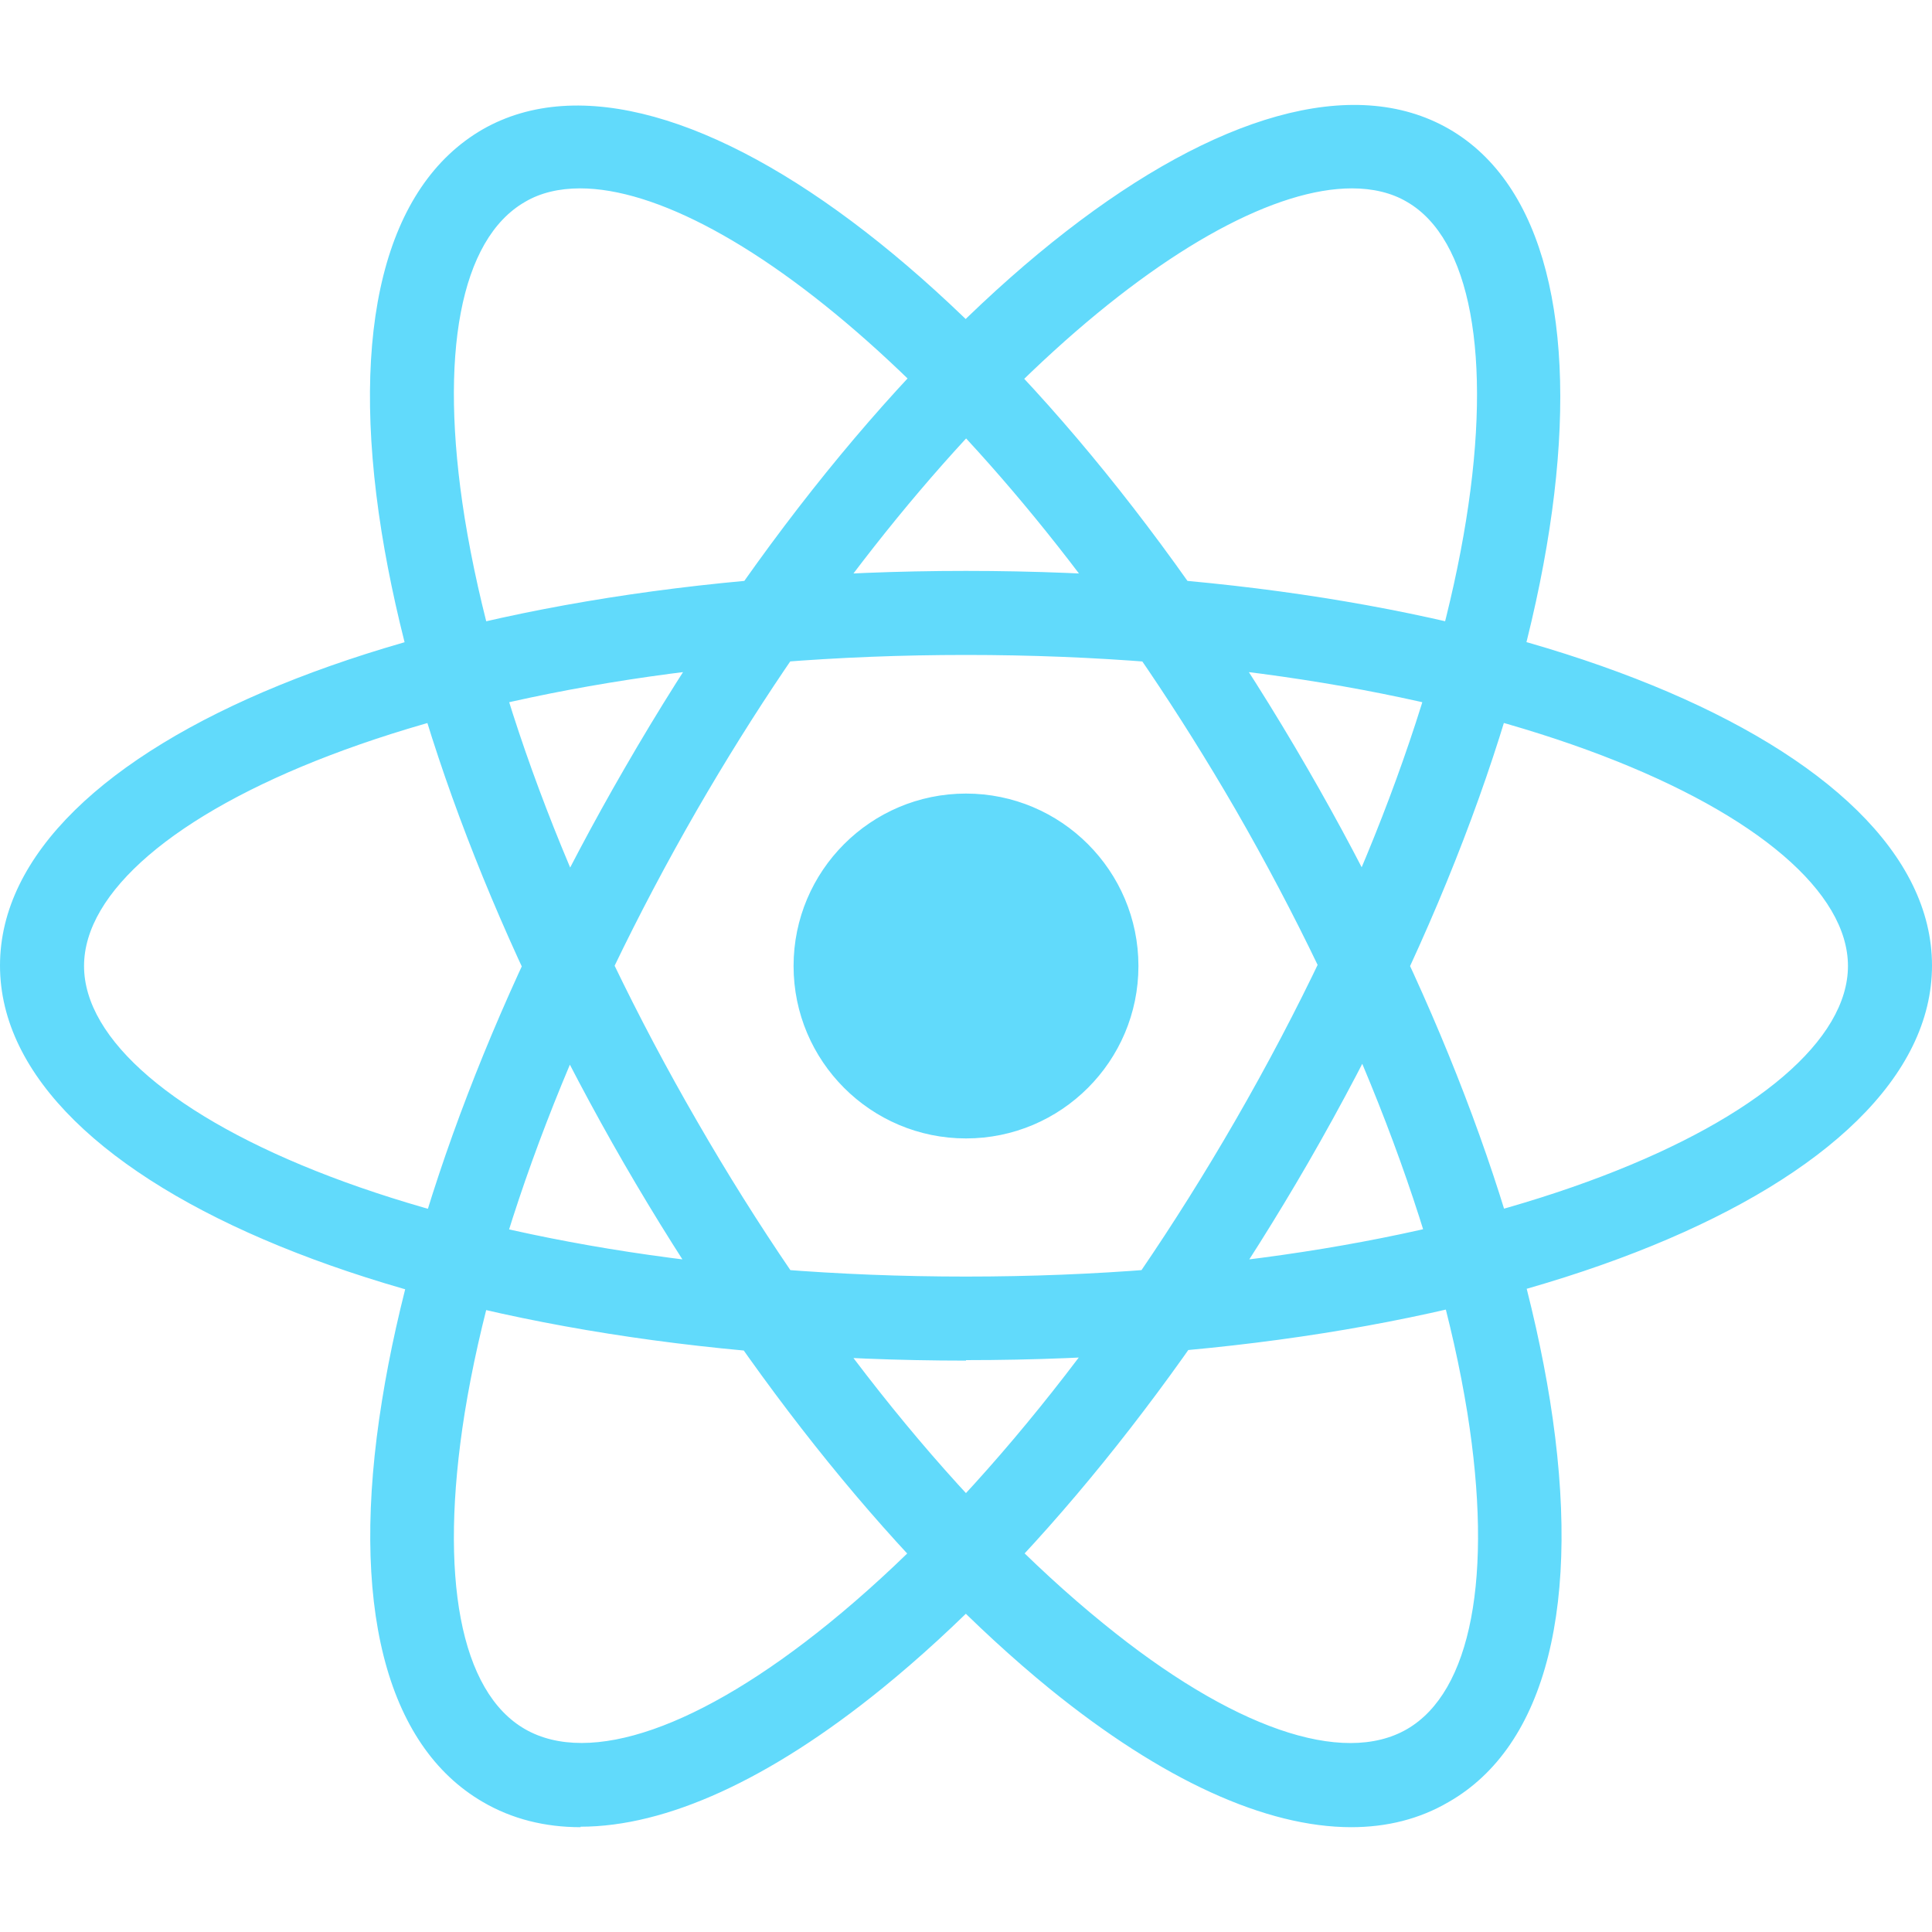
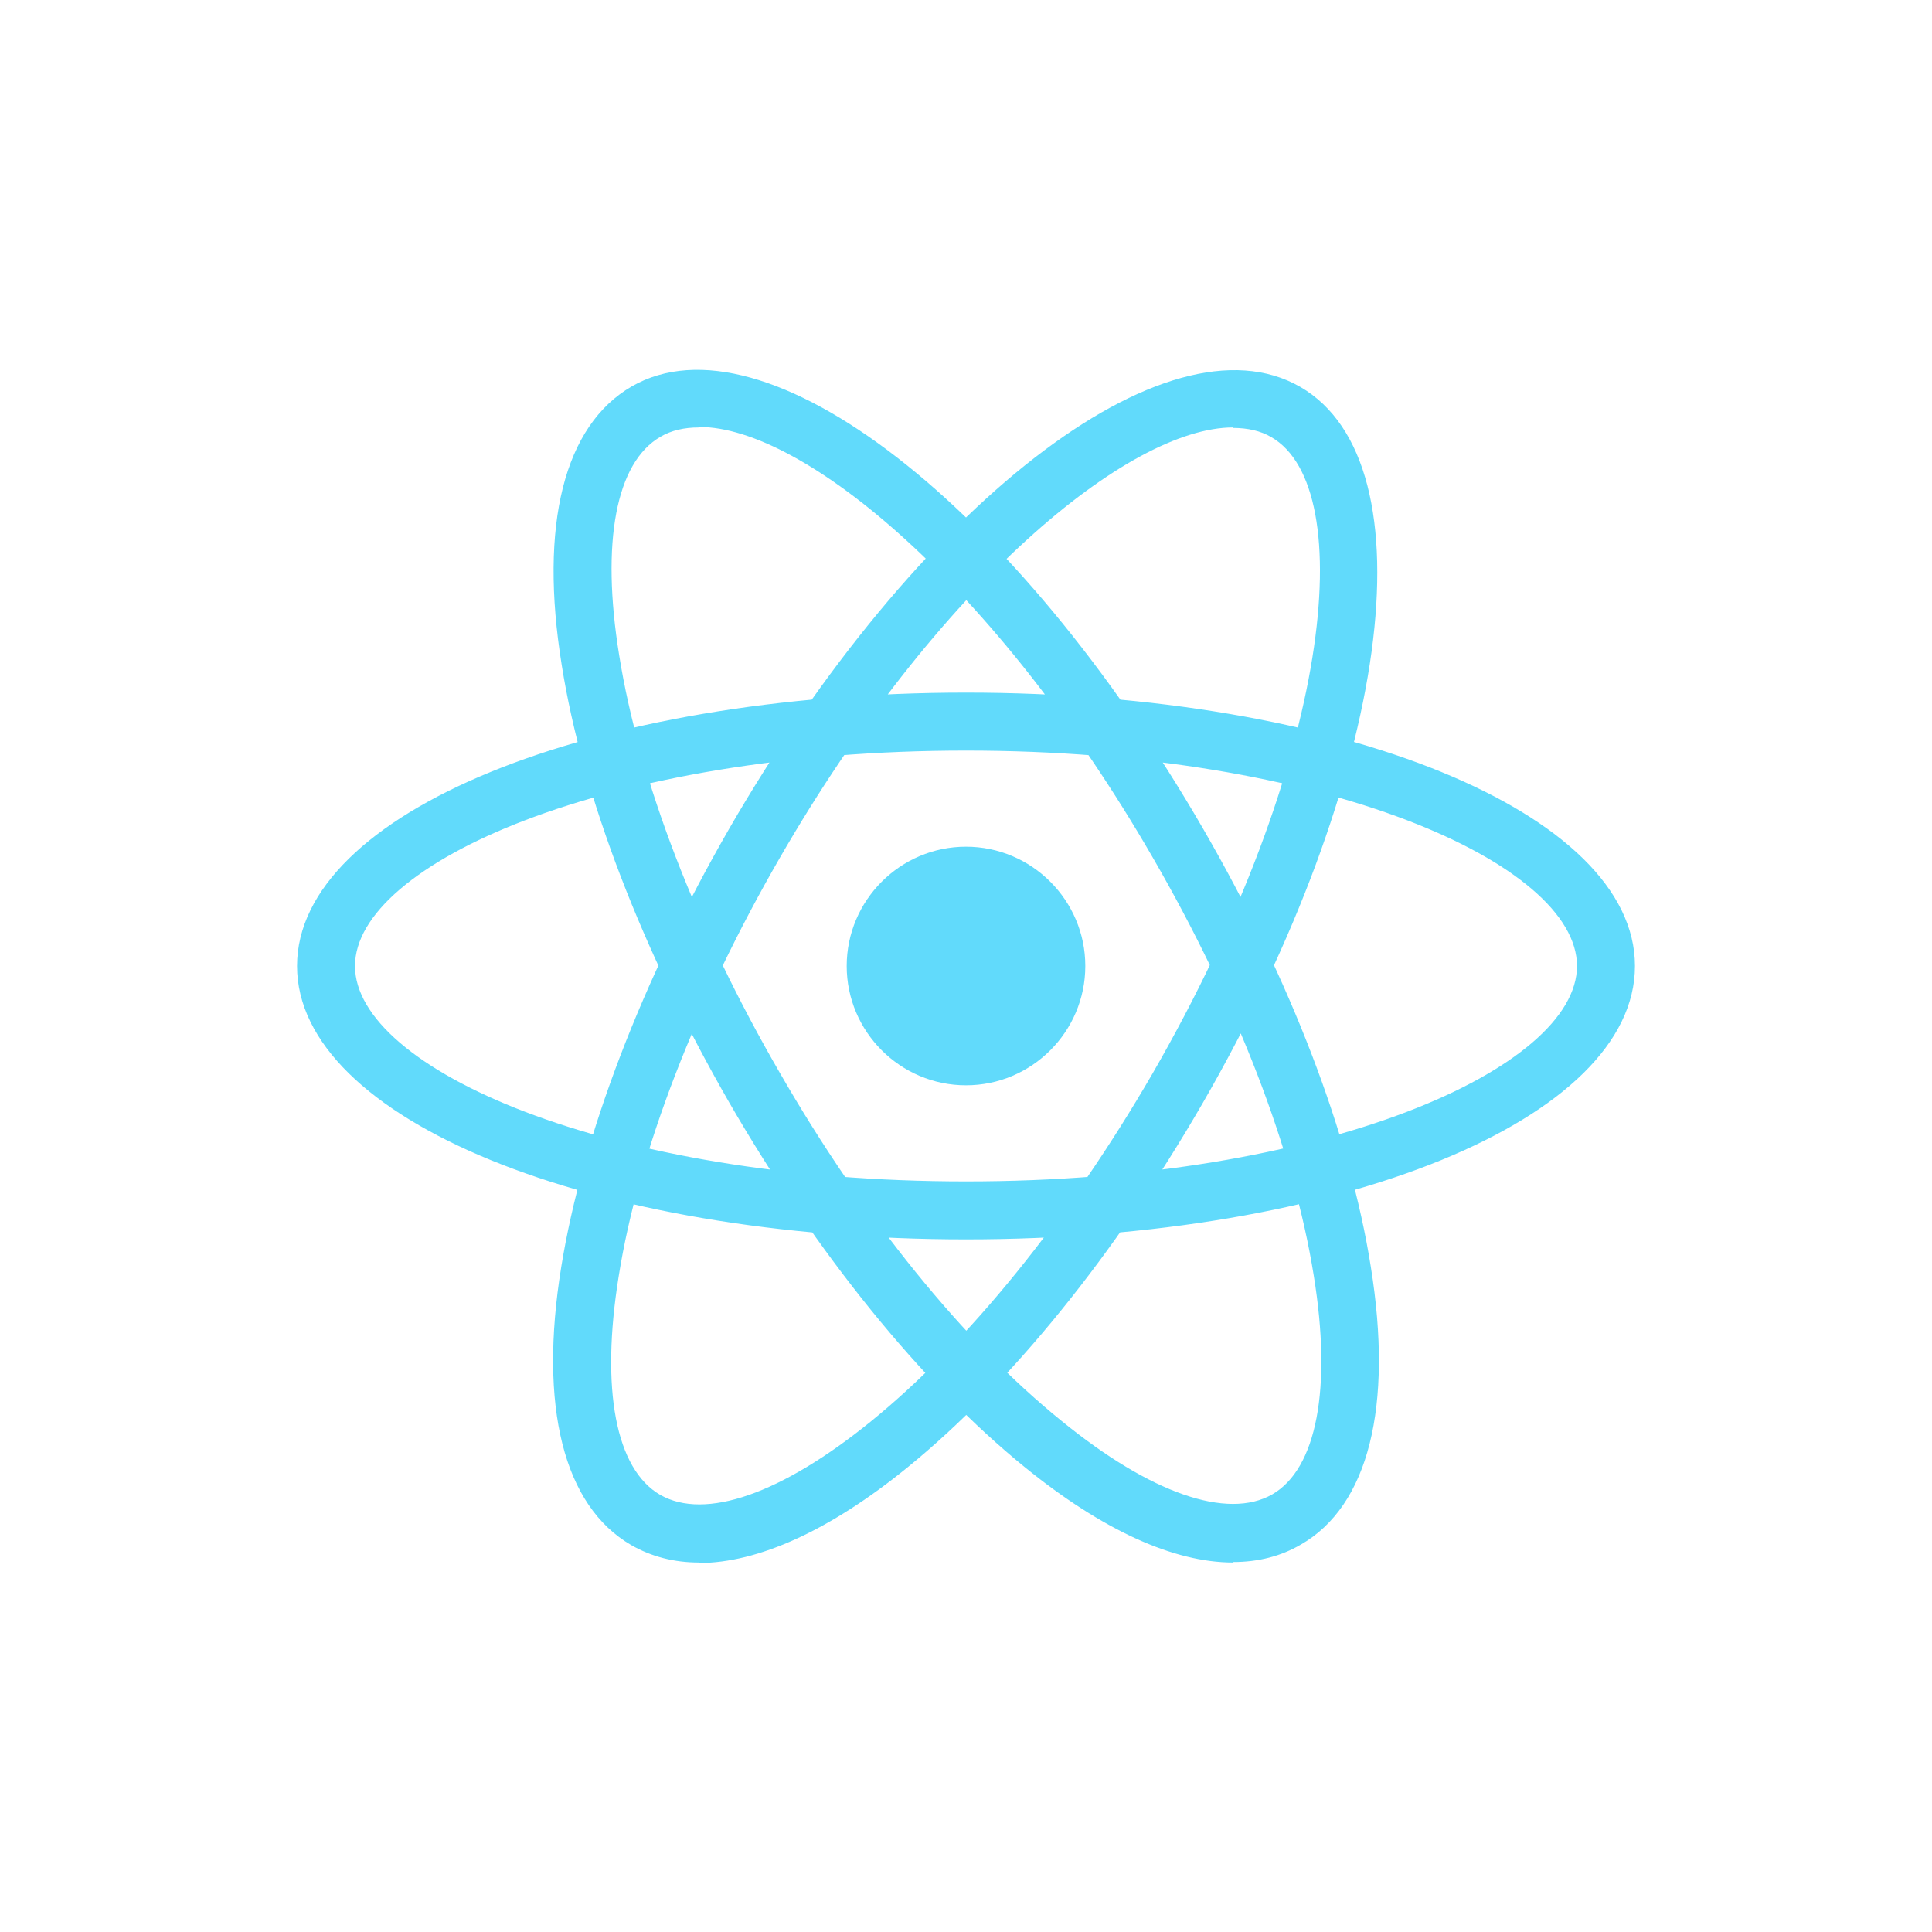
<svg xmlns="http://www.w3.org/2000/svg" id="Layer_1" version="1.1" viewBox="0 0 400 400">
  <defs>
    <style>
      .st0 {
        fill: #61dafb;
      }
    </style>
  </defs>
-   <path class="st0" d="M200,164.3c19.7,0,35.7,16,35.7,35.7s-16,35.7-35.7,35.7-35.7-16-35.7-35.7,16-35.7,35.7-35.7ZM200,281.7C87.8,281.7,0,245.8,0,199.9s87.8-81.7,200-81.7,200,35.9,200,81.7-87.9,81.7-200,81.7ZM200,135.6c-107.6,0-182.6,33.9-182.6,64.4s75,64.3,182.6,64.3,182.6-33.9,182.6-64.3-75-64.4-182.6-64.4ZM279.8,378.3c-17.7,0-39.1-9.7-62.4-28.6-30.8-25.1-62.1-63.7-88.2-108.8-26.1-45.2-43.9-91.6-50.2-130.8-6.7-42,.7-71.6,20.9-83.3,39.8-22.8,114.7,35.2,170.8,132.3h0c26.1,45.1,43.9,91.6,50.2,130.8,6.7,42-.7,71.6-21,83.2-6,3.5-12.7,5.2-20.2,5.2ZM120.1,39c-4.3,0-8.2.9-11.4,2.8-13.4,7.7-17.9,31.6-12.5,65.4,6,37.2,23,81.5,48.1,124.9,25,43.4,54.9,80.3,84.1,104,26.6,21.7,49.6,29.6,62.9,21.9,13.3-7.7,17.9-31.6,12.5-65.5-6-37.2-23-81.5-48-124.9h0C208.5,86,151.2,39,120.1,39ZM120.2,378.3c-7.4,0-14.2-1.7-20.2-5.2-20.2-11.7-27.7-41.2-20.9-83.2,6.3-39.2,24.1-85.7,50.2-130.8C185.3,62,260.2,3.8,300,26.7c39.7,22.9,26.9,116.9-29.2,214.1h0c-26.1,45.1-57.4,83.8-88.2,108.8-23.3,18.9-44.7,28.6-62.4,28.6ZM279.9,39c-31.1,0-88.4,47-135.6,128.7-25,43.4-42.1,87.7-48.1,124.9-5.4,33.9-.9,57.7,12.5,65.4,13.4,7.7,36.3-.3,62.9-21.9,29.2-23.7,59.1-60.7,84.1-104,53.8-93.2,61.9-175.1,35.6-190.3-3.2-1.9-7.1-2.8-11.4-2.8Z" />
+   <path class="st0" d="M200,175.3c13.6,0,24.7,11.1,24.7,24.7s-11.1,24.7-24.7,24.7-24.7-11.1-24.7-24.7,11.1-24.7,24.7-24.7ZM200,256.6c-77.7,0-138.5-24.9-138.5-56.6s60.8-56.6,138.5-56.6,138.5,24.9,138.5,56.6-60.8,56.6-138.5,56.6ZM200,155.4c-74.5,0-126.5,23.5-126.5,44.6s51.9,44.6,126.5,44.6,126.5-23.5,126.5-44.6-51.9-44.6-126.5-44.6ZM255.3,323.5c-12.3,0-27.1-6.7-43.2-19.8-21.3-17.3-43-44.1-61.1-75.4-18-31.3-30.4-63.4-34.7-90.6-4.7-29.1.5-49.6,14.5-57.7,27.5-15.8,79.4,24.4,118.3,91.6h0c18.1,31.3,30.4,63.4,34.7,90.6,4.7,29.1-.5,49.6-14.5,57.6-4.1,2.4-8.8,3.6-14,3.6ZM144.7,88.5c-3,0-5.7.6-7.9,1.9-9.3,5.3-12.4,21.9-8.6,45.3,4.1,25.7,15.9,56.5,33.3,86.5,17.3,30,38,55.6,58.3,72,18.4,15,34.3,20.5,43.6,15.2,9.2-5.3,12.4-21.9,8.6-45.3-4.1-25.7-15.9-56.4-33.3-86.5h0c-32.7-56.6-72.4-89.2-93.9-89.2ZM144.7,323.5c-5.1,0-9.8-1.2-14-3.6-14-8.1-19.2-28.6-14.5-57.6,4.4-27.2,16.7-59.3,34.7-90.6,38.8-67.2,90.7-107.5,118.3-91.6,27.5,15.9,18.6,81-20.2,148.3h0c-18.1,31.3-39.7,58-61.1,75.4-16.1,13.1-31,19.8-43.2,19.8ZM255.3,88.5c-21.6,0-61.2,32.5-93.9,89.2-17.3,30-29.2,60.7-33.3,86.5-3.8,23.5-.6,40,8.6,45.3,9.3,5.3,25.1-.2,43.6-15.2,20.2-16.4,40.9-42,58.3-72,37.2-64.5,42.9-121.3,24.6-131.8-2.2-1.3-4.9-1.9-7.9-1.9Z" />
</svg>
